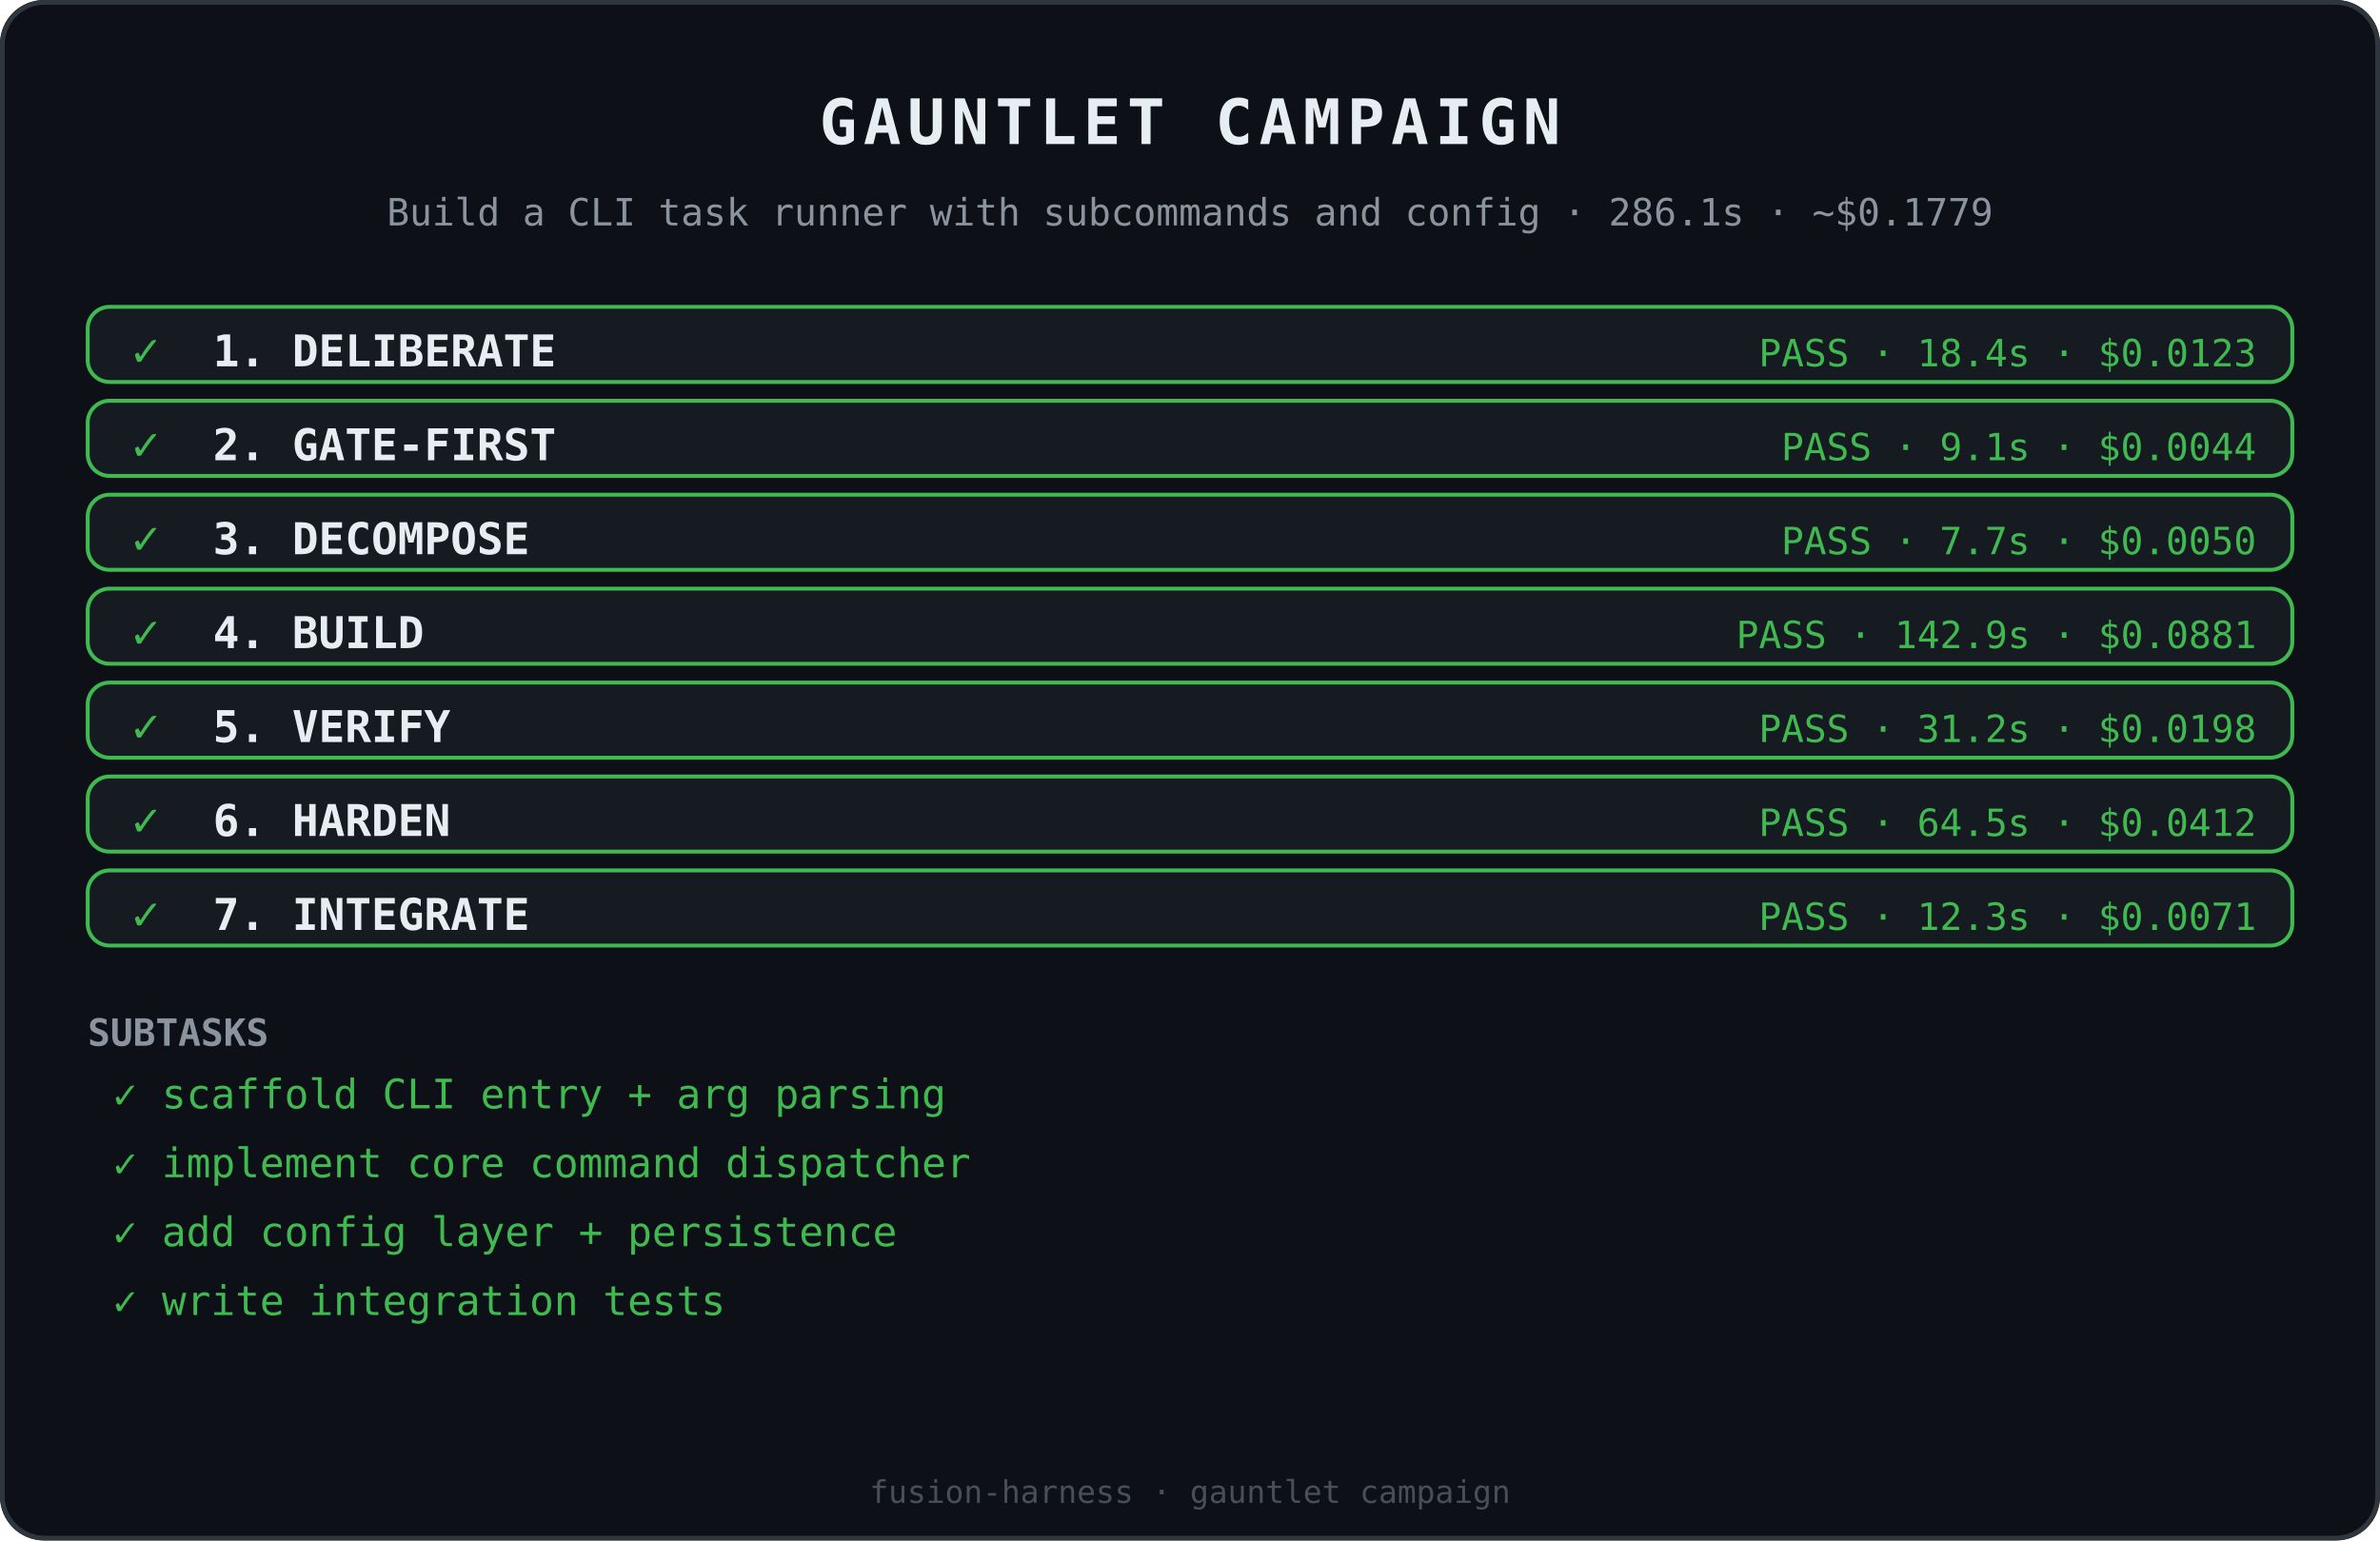
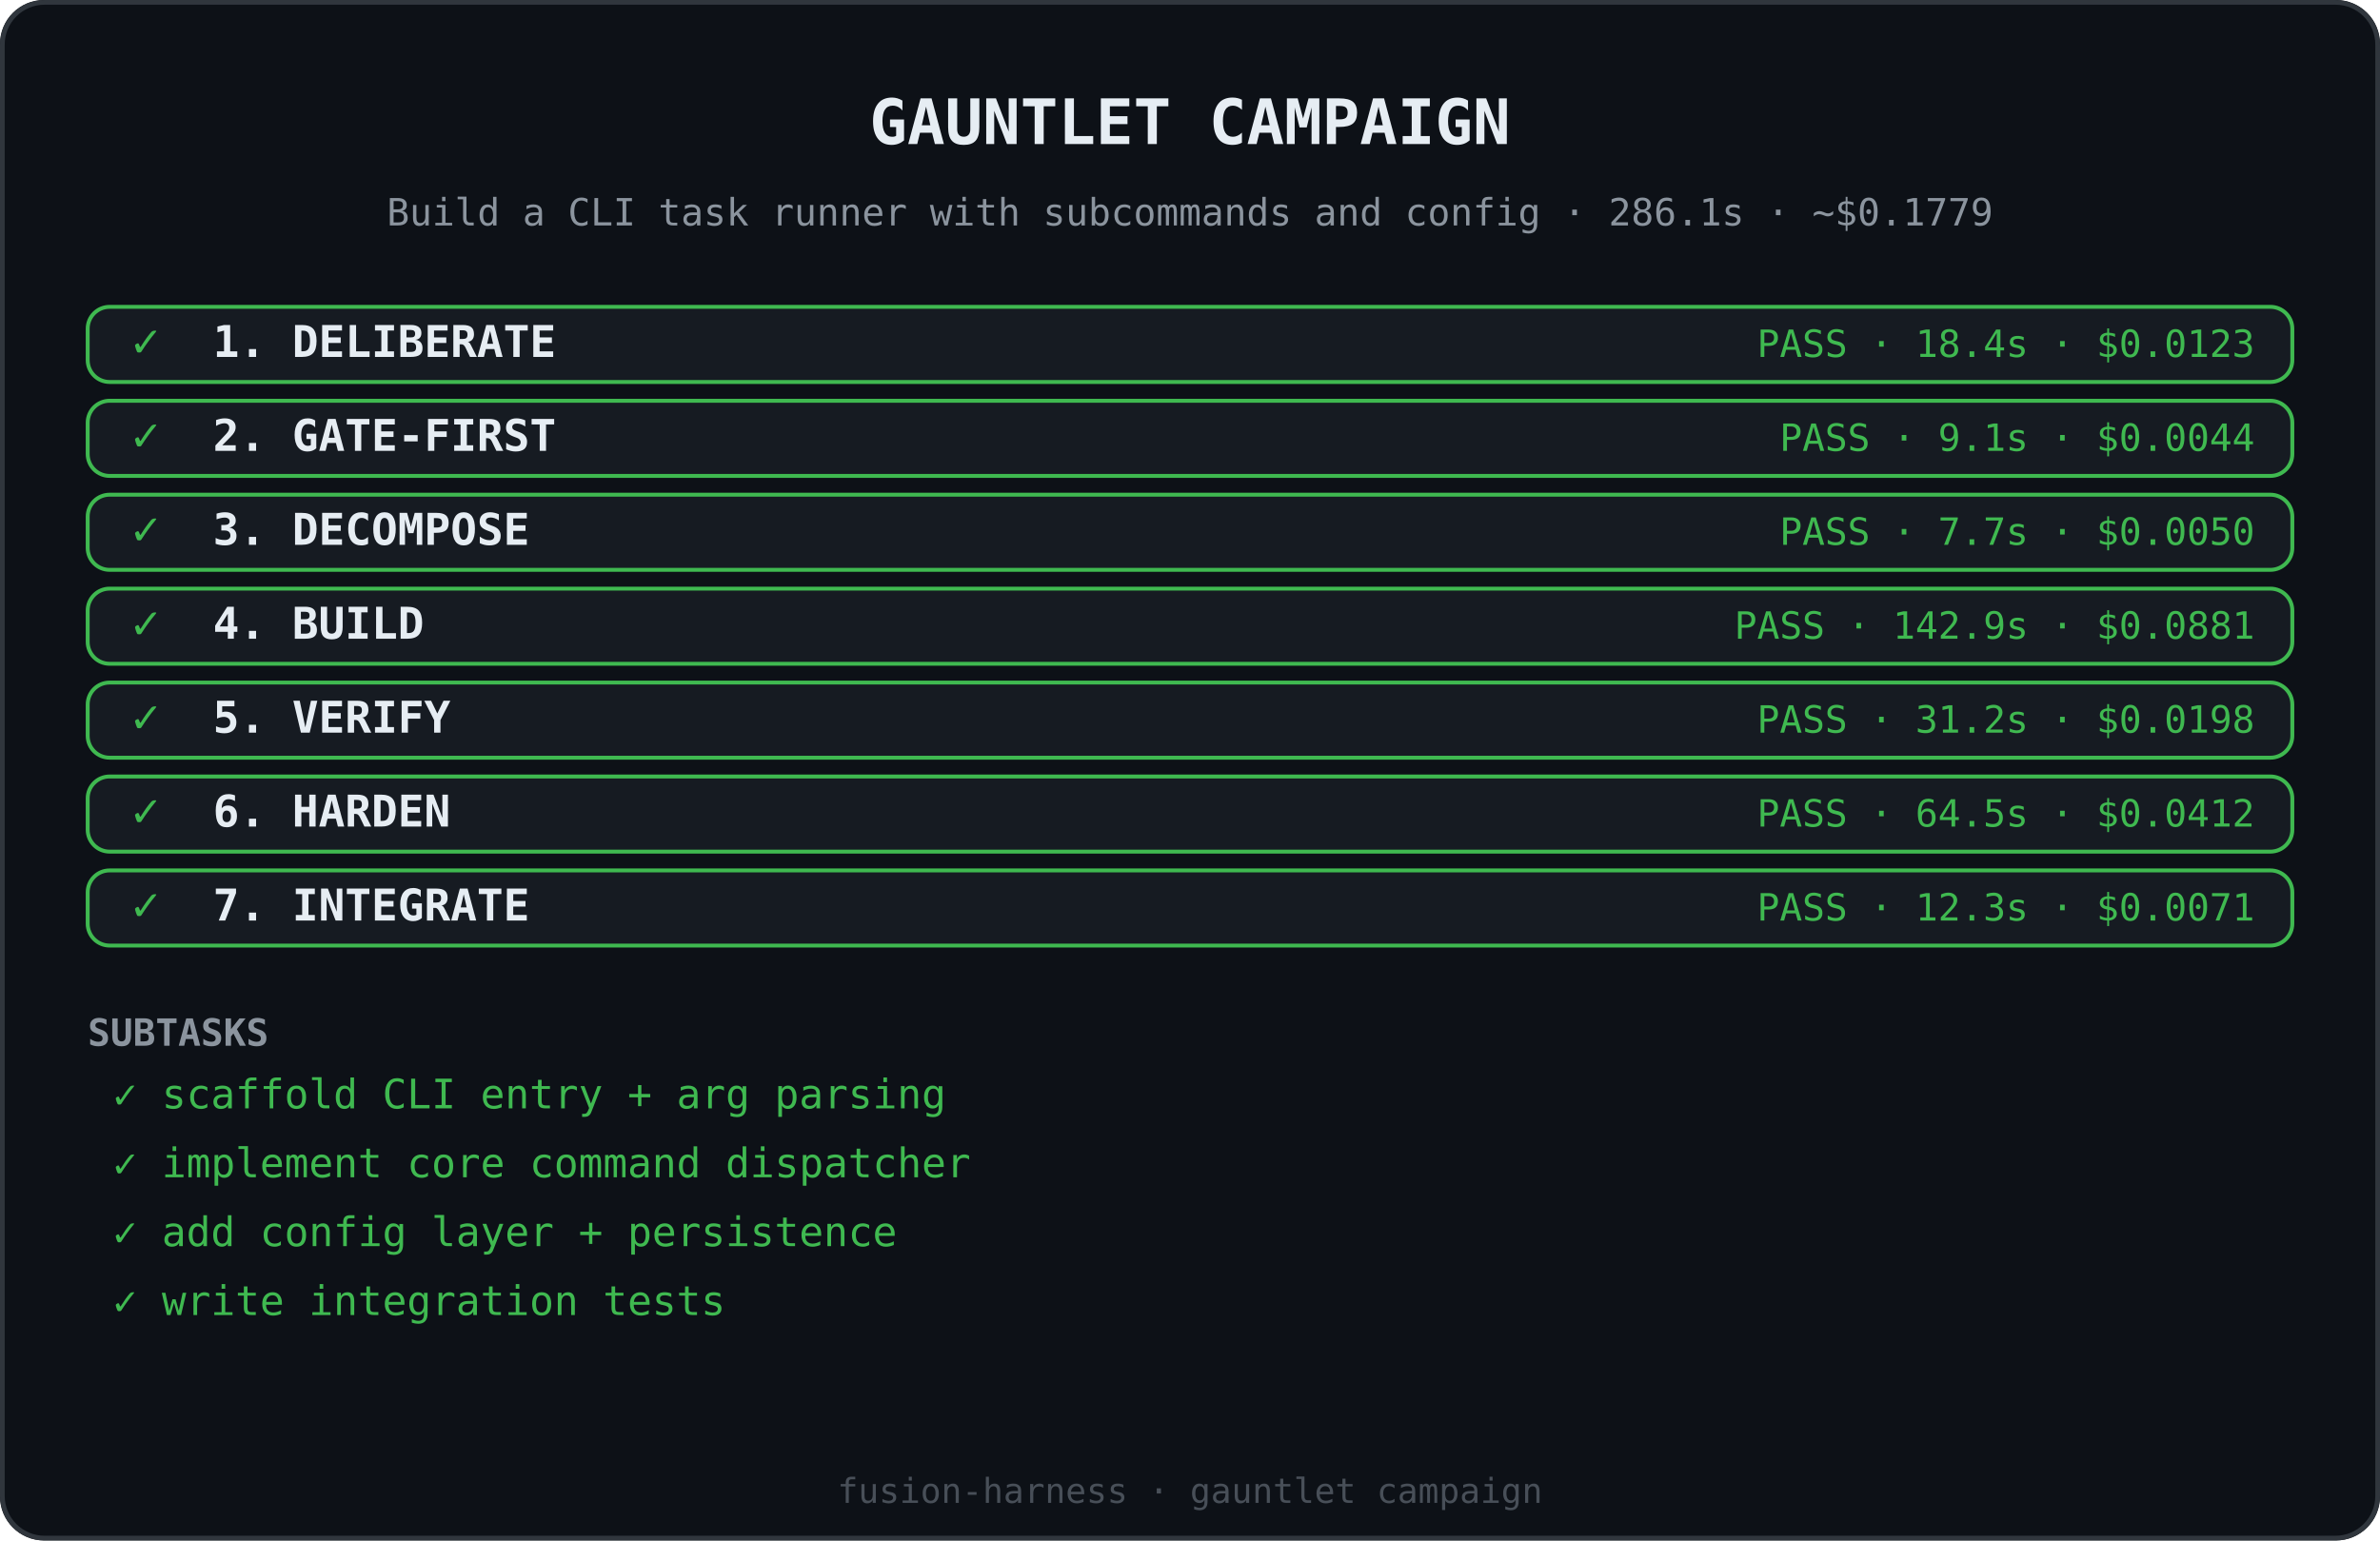
- <svg xmlns="http://www.w3.org/2000/svg" viewBox="0 0 760 492" width="760" height="492" role="img" aria-label="Gauntlet campaign summary — DELIBERATE: PASS, GATE-FIRST: PASS, DECOMPOSE: PASS, BUILD: PASS, VERIFY: PASS, HARDEN: PASS, INTEGRATE: PASS" font-family="ui-monospace, SFMono-Regular, Menlo, Consolas, monospace">
+ <svg xmlns="http://www.w3.org/2000/svg" viewBox="0 0 760 492" width="760" height="492" font-family="ui-monospace,SFMono-Regular,Menlo,Consolas,monospace" role="img" aria-label="Gauntlet campaign summary — DELIBERATE through INTEGRATE all PASS with timings and cost">
  <rect x="0" y="0" width="760" height="492" rx="14" fill="#0d1117" />
  <rect x="0.75" y="0.75" width="758.5" height="490.5" rx="13.5" fill="none" stroke="#30363d" stroke-width="1.5" />
-   <text x="380" y="46" text-anchor="middle" fill="#e6edf3" font-size="20" font-weight="700" letter-spacing="2">GAUNTLET CAMPAIGN</text>
+   <text x="380" y="46" text-anchor="middle" fill="#e6edf3" font-size="20" font-weight="700">GAUNTLET CAMPAIGN</text>
  <text x="380" y="72" text-anchor="middle" fill="#8b949e" font-size="12">Build a CLI task runner with subcommands and config · 286.1s · ~$0.1779</text>
  <rect x="28" y="98" width="704" height="24" rx="7" fill="#161b22" stroke="#3fb950" stroke-width="1.25" />
-   <text x="42" y="117" fill="#3fb950" font-size="15" font-weight="700">✓</text>
-   <text x="68" y="117" fill="#e6edf3" font-size="14" font-weight="600">1. DELIBERATE</text>
-   <text x="561.6" y="117" text-anchor="start" fill="#3fb950" font-size="12">PASS · 18.4s · $0.0123</text>
+   <text x="42" y="114" fill="#3fb950" font-size="15" font-weight="700">✓</text>
+   <text x="68" y="114" fill="#e6edf3" font-size="14" font-weight="600">1. DELIBERATE</text>
+   <text x="720" y="114" text-anchor="end" fill="#3fb950" font-size="12">PASS · 18.4s · $0.0123</text>
  <rect x="28" y="128" width="704" height="24" rx="7" fill="#161b22" stroke="#3fb950" stroke-width="1.25" />
-   <text x="42" y="147" fill="#3fb950" font-size="15" font-weight="700">✓</text>
-   <text x="68" y="147" fill="#e6edf3" font-size="14" font-weight="600">2. GATE-FIRST</text>
-   <text x="568.8" y="147" text-anchor="start" fill="#3fb950" font-size="12">PASS · 9.1s · $0.0044</text>
+   <text x="42" y="144" fill="#3fb950" font-size="15" font-weight="700">✓</text>
+   <text x="68" y="144" fill="#e6edf3" font-size="14" font-weight="600">2. GATE-FIRST</text>
+   <text x="720" y="144" text-anchor="end" fill="#3fb950" font-size="12">PASS · 9.1s · $0.0044</text>
  <rect x="28" y="158" width="704" height="24" rx="7" fill="#161b22" stroke="#3fb950" stroke-width="1.25" />
-   <text x="42" y="177" fill="#3fb950" font-size="15" font-weight="700">✓</text>
-   <text x="68" y="177" fill="#e6edf3" font-size="14" font-weight="600">3. DECOMPOSE</text>
-   <text x="568.8" y="177" text-anchor="start" fill="#3fb950" font-size="12">PASS · 7.7s · $0.0050</text>
+   <text x="42" y="174" fill="#3fb950" font-size="15" font-weight="700">✓</text>
+   <text x="68" y="174" fill="#e6edf3" font-size="14" font-weight="600">3. DECOMPOSE</text>
+   <text x="720" y="174" text-anchor="end" fill="#3fb950" font-size="12">PASS · 7.7s · $0.0050</text>
  <rect x="28" y="188" width="704" height="24" rx="7" fill="#161b22" stroke="#3fb950" stroke-width="1.25" />
-   <text x="42" y="207" fill="#3fb950" font-size="15" font-weight="700">✓</text>
-   <text x="68" y="207" fill="#e6edf3" font-size="14" font-weight="600">4. BUILD</text>
-   <text x="554.4" y="207" text-anchor="start" fill="#3fb950" font-size="12">PASS · 142.9s · $0.0881</text>
+   <text x="42" y="204" fill="#3fb950" font-size="15" font-weight="700">✓</text>
+   <text x="68" y="204" fill="#e6edf3" font-size="14" font-weight="600">4. BUILD</text>
+   <text x="720" y="204" text-anchor="end" fill="#3fb950" font-size="12">PASS · 142.9s · $0.0881</text>
  <rect x="28" y="218" width="704" height="24" rx="7" fill="#161b22" stroke="#3fb950" stroke-width="1.25" />
-   <text x="42" y="237" fill="#3fb950" font-size="15" font-weight="700">✓</text>
-   <text x="68" y="237" fill="#e6edf3" font-size="14" font-weight="600">5. VERIFY</text>
-   <text x="561.6" y="237" text-anchor="start" fill="#3fb950" font-size="12">PASS · 31.2s · $0.0198</text>
+   <text x="42" y="234" fill="#3fb950" font-size="15" font-weight="700">✓</text>
+   <text x="68" y="234" fill="#e6edf3" font-size="14" font-weight="600">5. VERIFY</text>
+   <text x="720" y="234" text-anchor="end" fill="#3fb950" font-size="12">PASS · 31.2s · $0.0198</text>
  <rect x="28" y="248" width="704" height="24" rx="7" fill="#161b22" stroke="#3fb950" stroke-width="1.25" />
-   <text x="42" y="267" fill="#3fb950" font-size="15" font-weight="700">✓</text>
-   <text x="68" y="267" fill="#e6edf3" font-size="14" font-weight="600">6. HARDEN</text>
-   <text x="561.6" y="267" text-anchor="start" fill="#3fb950" font-size="12">PASS · 64.5s · $0.0412</text>
+   <text x="42" y="264" fill="#3fb950" font-size="15" font-weight="700">✓</text>
+   <text x="68" y="264" fill="#e6edf3" font-size="14" font-weight="600">6. HARDEN</text>
+   <text x="720" y="264" text-anchor="end" fill="#3fb950" font-size="12">PASS · 64.5s · $0.0412</text>
  <rect x="28" y="278" width="704" height="24" rx="7" fill="#161b22" stroke="#3fb950" stroke-width="1.25" />
-   <text x="42" y="297" fill="#3fb950" font-size="15" font-weight="700">✓</text>
-   <text x="68" y="297" fill="#e6edf3" font-size="14" font-weight="600">7. INTEGRATE</text>
-   <text x="561.6" y="297" text-anchor="start" fill="#3fb950" font-size="12">PASS · 12.3s · $0.0071</text>
+   <text x="42" y="294" fill="#3fb950" font-size="15" font-weight="700">✓</text>
+   <text x="68" y="294" fill="#e6edf3" font-size="14" font-weight="600">7. INTEGRATE</text>
+   <text x="720" y="294" text-anchor="end" fill="#3fb950" font-size="12">PASS · 12.3s · $0.0071</text>
  <text x="28" y="334" fill="#8b949e" font-size="12" font-weight="600">SUBTASKS</text>
  <text x="36" y="354" fill="#3fb950" font-size="13">✓ scaffold CLI entry + arg parsing</text>
  <text x="36" y="376" fill="#3fb950" font-size="13">✓ implement core command dispatcher</text>
  <text x="36" y="398" fill="#3fb950" font-size="13">✓ add config layer + persistence</text>
  <text x="36" y="420" fill="#3fb950" font-size="13">✓ write integration tests</text>
-   <text x="380" y="480" text-anchor="middle" fill="#484f58" font-size="10">fusion-harness · gauntlet campaign</text>
+   <text x="380" y="480" text-anchor="middle" fill="#484f58" font-size="11">fusion-harness · gauntlet campaign</text>
</svg>
